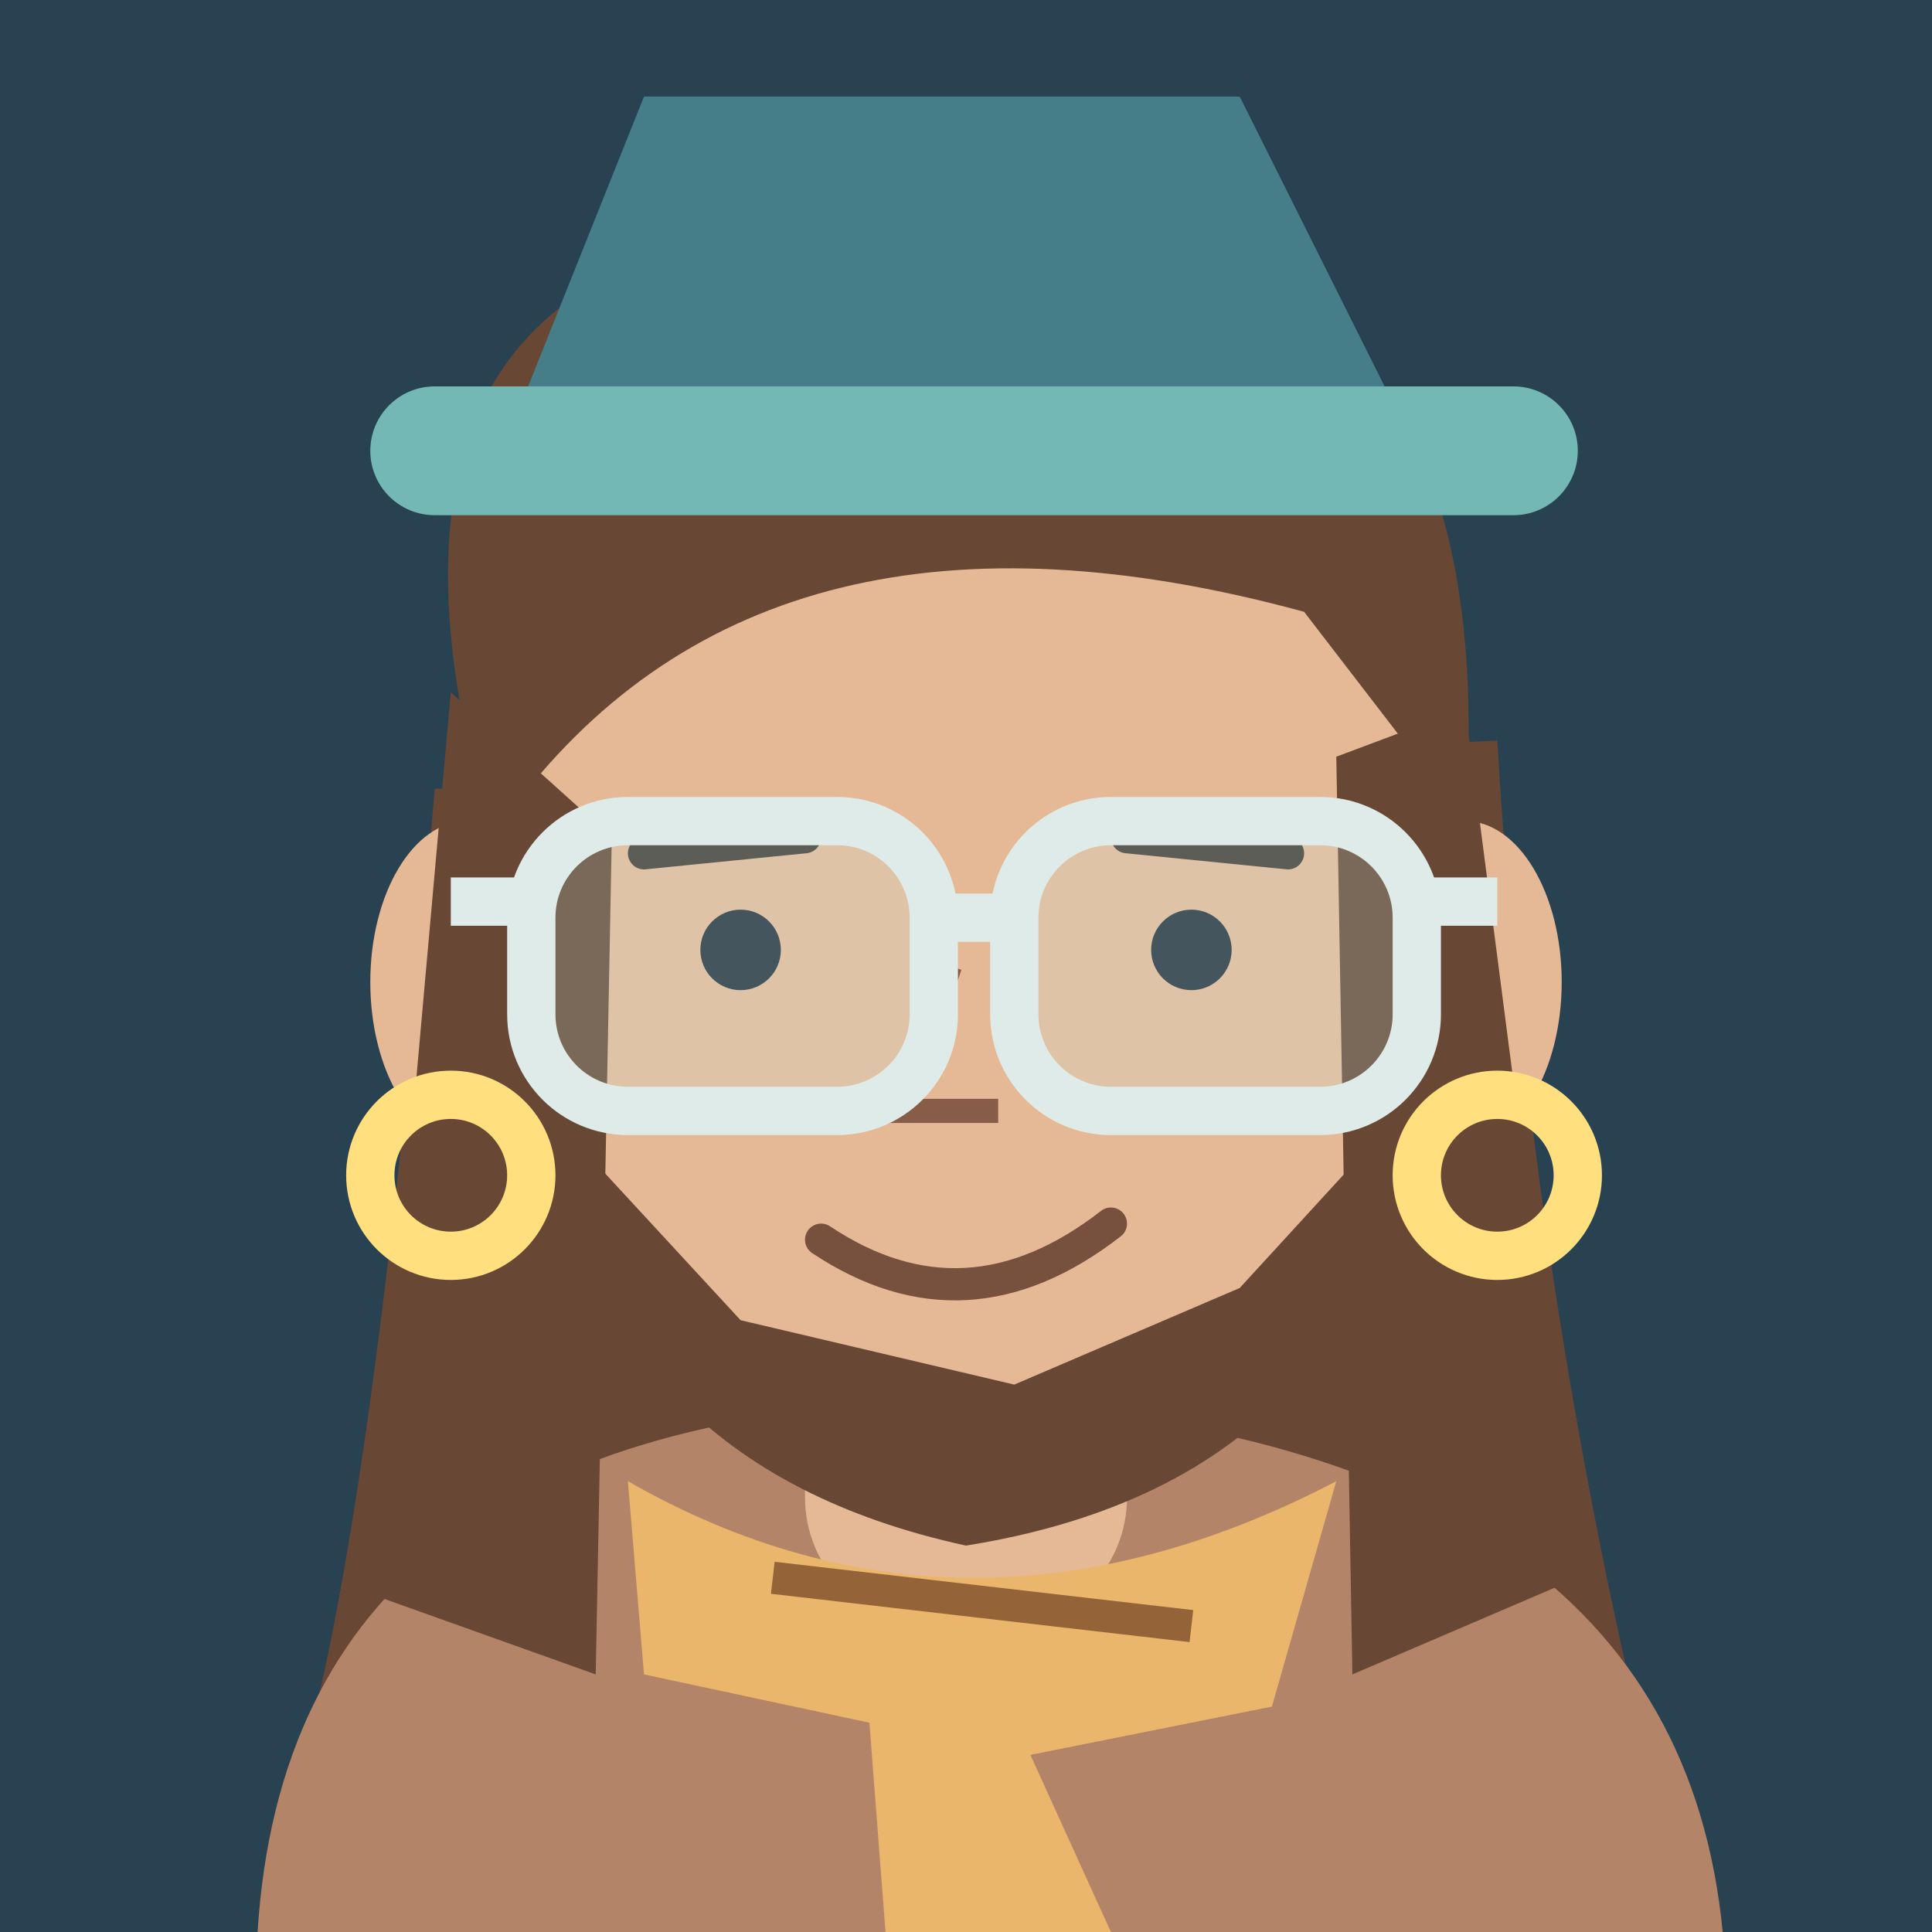
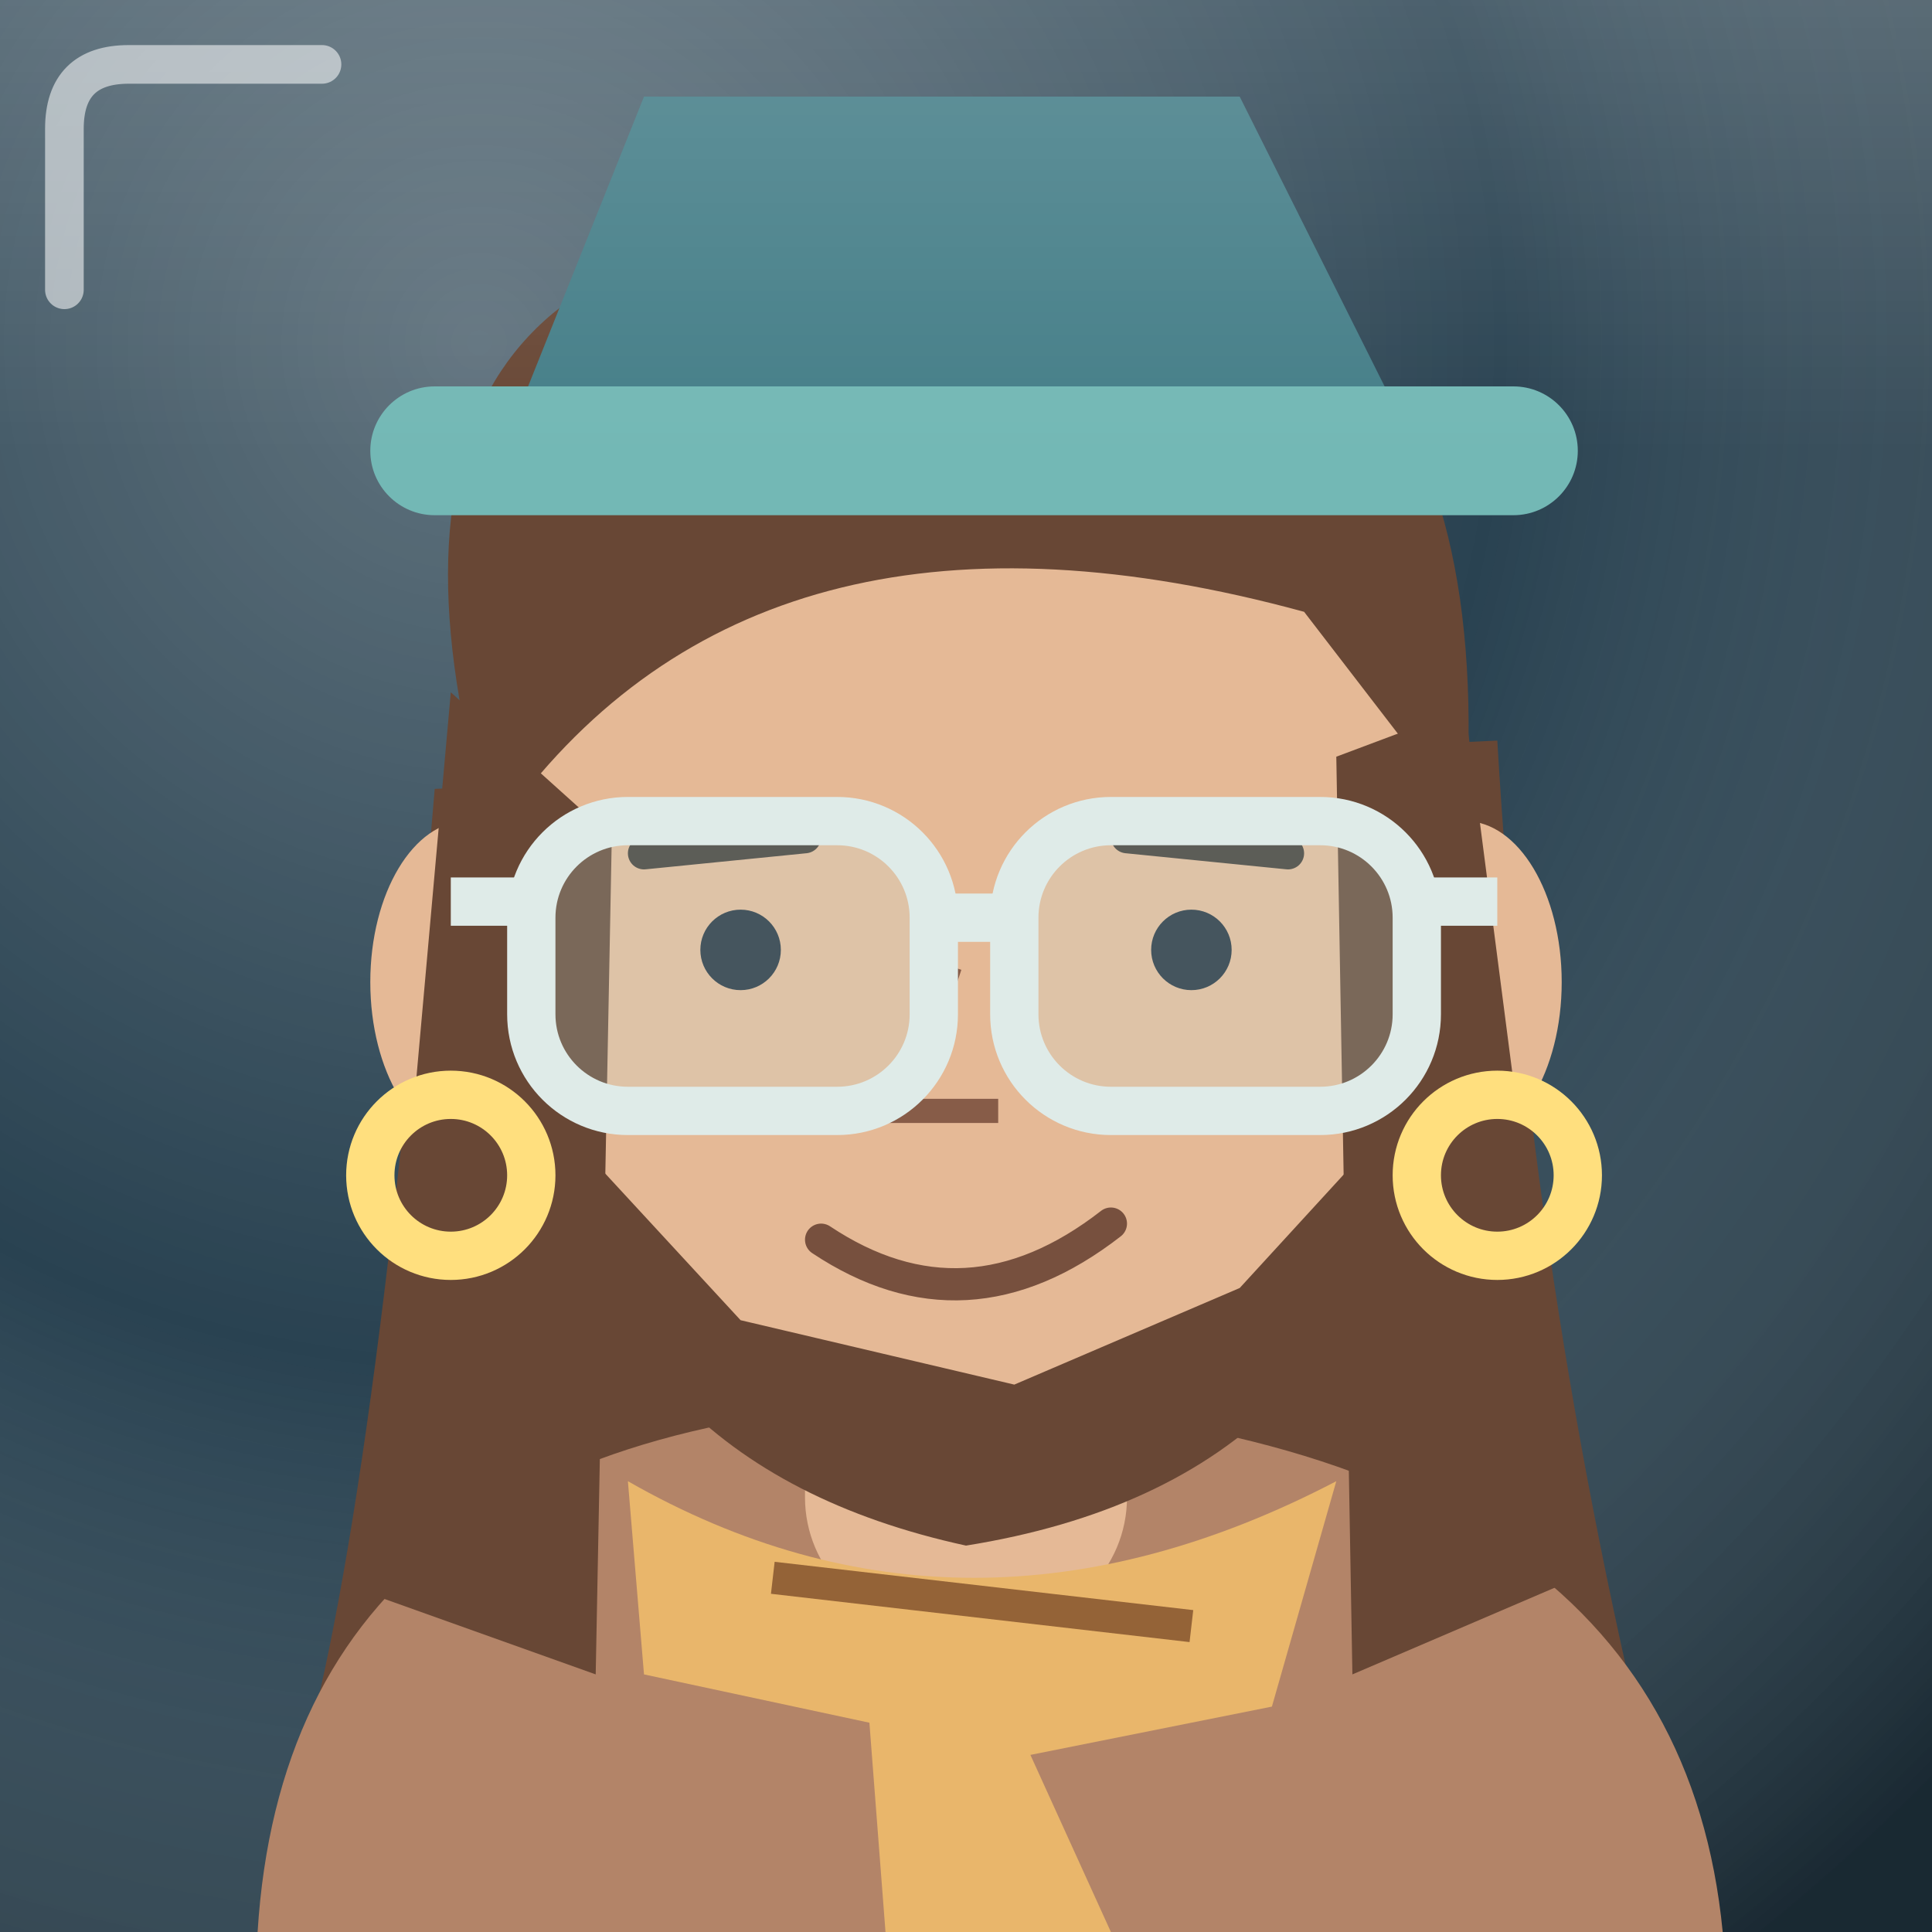
<svg xmlns="http://www.w3.org/2000/svg" viewBox="0 0 120 120" role="img">
+   <defs>
+     <radialGradient id="s" cx=".25" cy=".18" r="1.05">
+       <stop offset="0" stop-color="#fff" stop-opacity=".26" />
+       <stop offset=".5" stop-color="#fff" stop-opacity="0" />
+       <stop offset="1" stop-color="#000" stop-opacity=".38" />
+     </radialGradient>
+     <linearGradient id="g" x1="0" y1="0" x2="0" y2="1">
+       <stop offset="0" stop-color="#fff" stop-opacity=".16" />
+       <stop offset=".45" stop-color="#fff" stop-opacity="0" />
+     </linearGradient>
+   </defs>
  <rect width="120" height="120" fill="#294251" />
+   <rect width="120" height="120" fill="url(#s)" />
  <path d="M27 49Q23 97 18 112L103 112Q95 80 93 46Z" fill="#684735" />
  <path d="M16 120Q18 88 59 87Q104 89 107 120" fill="#b38468" />
  <rect x="50" y="80" width="20" height="21" rx="8" fill="#e5b996" />
  <ellipse cx="29" cy="61" rx="6" ry="10" fill="#e5b996" />
  <ellipse cx="91" cy="61" rx="6" ry="10" fill="#e5b996" />
  <rect x="30" y="22" width="60" height="67" rx="29" fill="#e5b996" />
  <path d="M30 50Q20 13 56 14Q94 10 91 51L81 38Q48 29 32 50" fill="#684735" />
  <path d="M28 43L23 99L37 104L38 52M83 47L84 104L98 98L91 44" fill="#684735" />
  <path d="M40 53l10 -1M70 52l10 1" stroke="#423932" stroke-width="2" stroke-linecap="round" />
  <circle cx="46" cy="59" r="2.5" fill="#25303b" />
  <circle cx="74" cy="59" r="2.5" fill="#25303b" />
  <path d="M59 60l-3 9 6 0" fill="none" stroke="#875c48" stroke-width="1.5" />
  <path d="M51 77q9 6 18 -1" fill="none" stroke="#77503e" stroke-width="2" stroke-linecap="round" />
  <path d="M34 69Q37 91 60 96Q85 92 88 68L77 80L63 86L46 82Z" fill="#684735" />
  <g fill="#c4eced33" stroke="#dfebe8" stroke-width="3">
    <rect x="33" y="51" width="25" height="18" rx="6" />
    <rect x="63" y="51" width="25" height="18" rx="6" />
    <path d="M58 57h5M28 56h5M88 56h5" />
  </g>
  <g fill="none" stroke="#ffdf7e" stroke-width="3">
    <circle cx="28" cy="73" r="5" />
    <circle cx="93" cy="73" r="5" />
  </g>
  <path d="M32 26L40 6L77 6L87 26Z" fill="#457e88" />
  <rect x="23" y="24" width="75" height="8" rx="4" fill="#73b8b5" />
  <path d="M39 92Q60 104 83 92L79 106L64 109L69 120H55L54 107L40 104Z" fill="#e9b66b" />
  <path d="M48 98L74 101" stroke="#946337" stroke-width="2" />
+   <rect width="120" height="62" fill="url(#g)" />
+   <path d="M4 18V8Q4 4 8 4H20" fill="none" stroke="#fff" stroke-opacity=".55" stroke-width="2.4" stroke-linecap="round" />
</svg>
